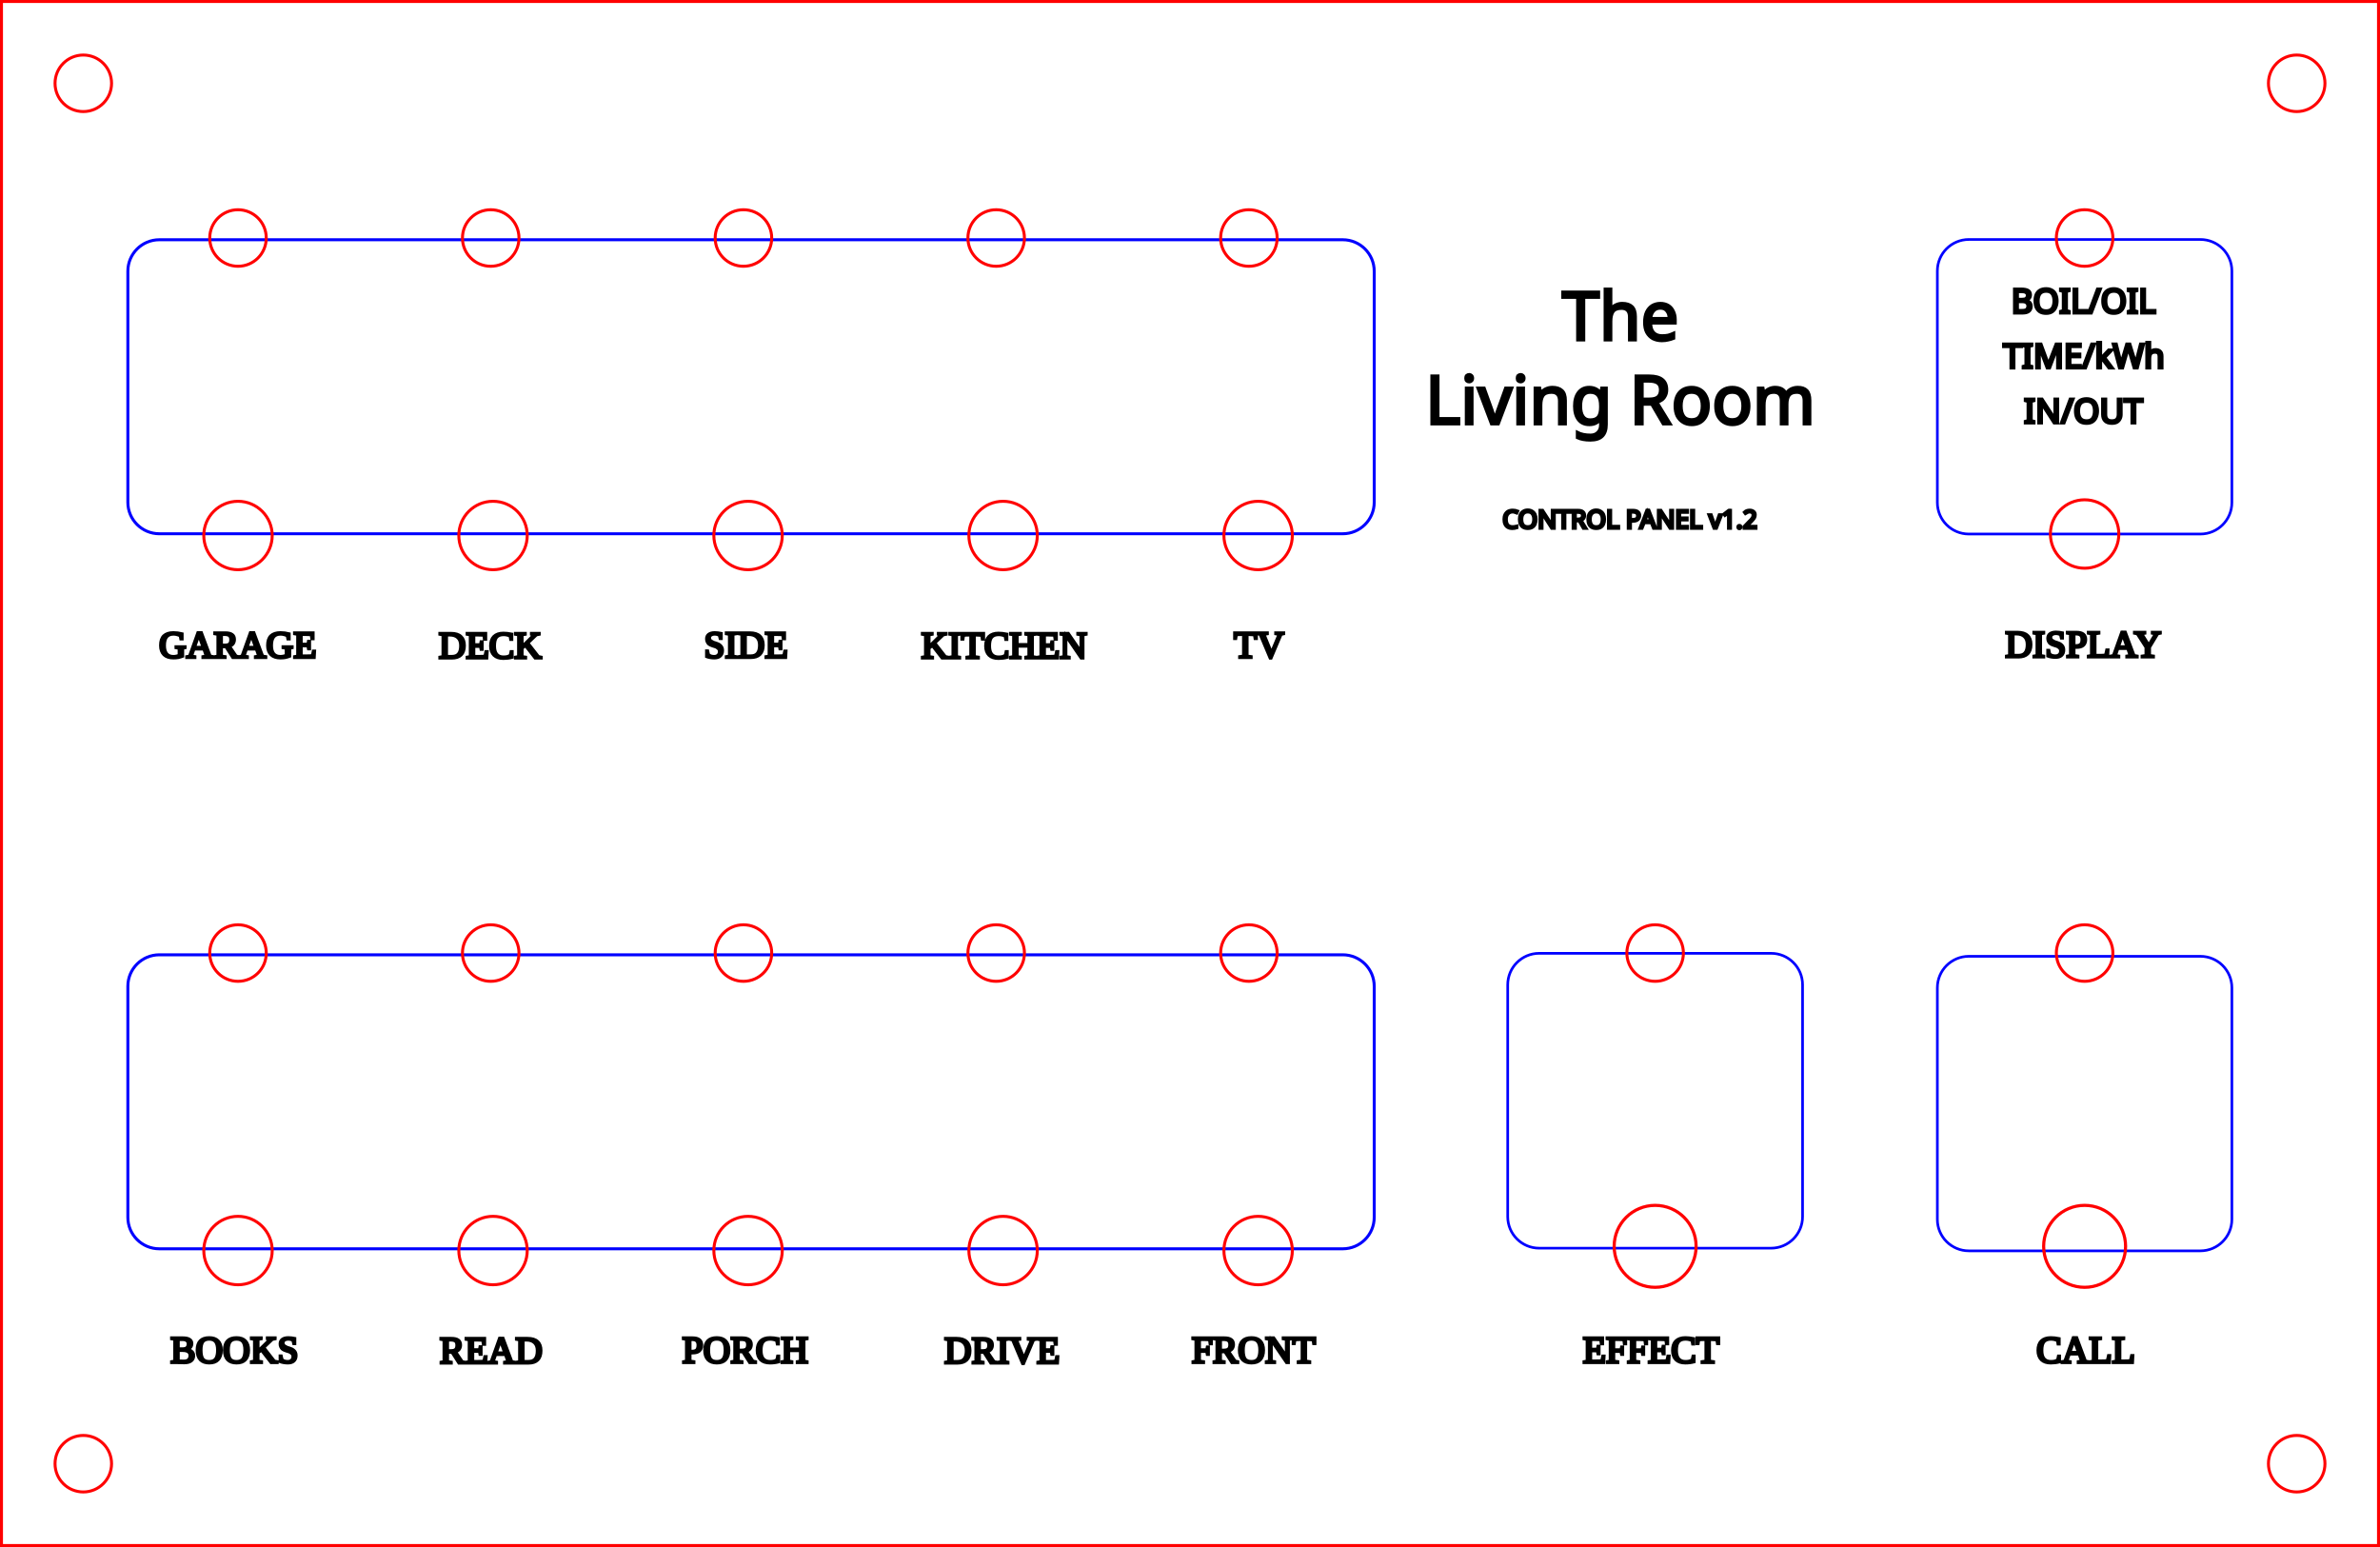
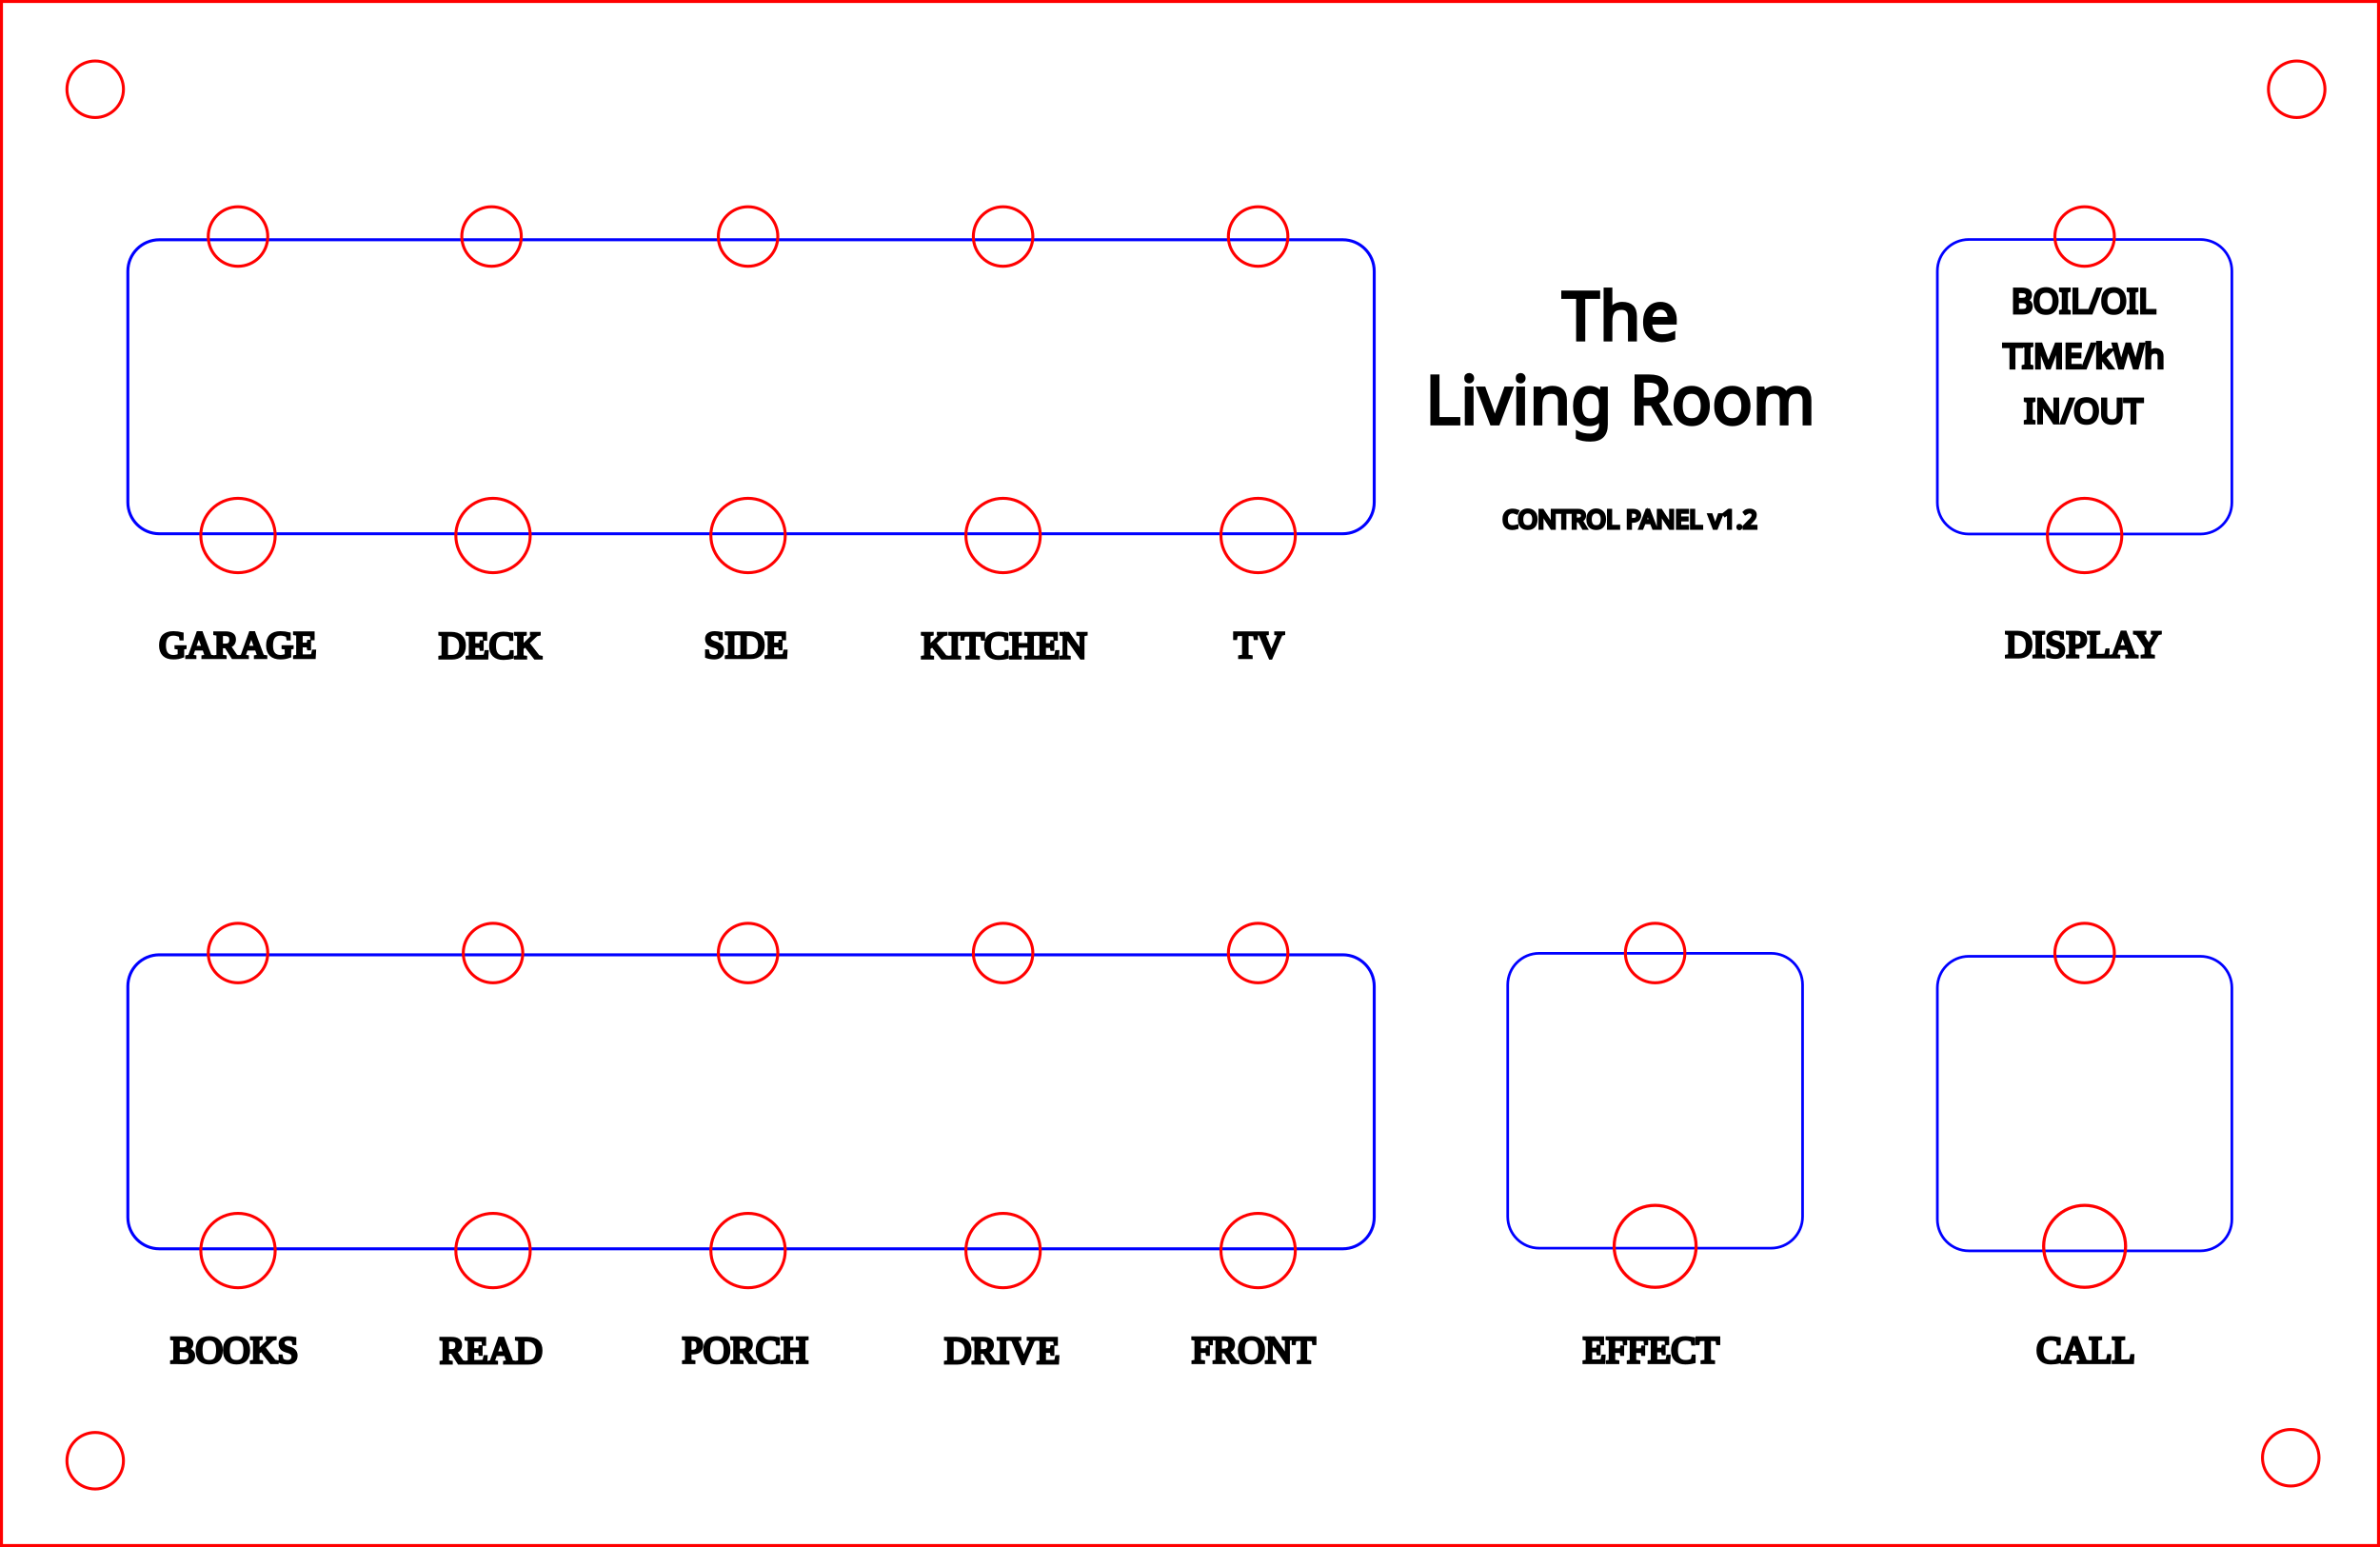
<svg xmlns="http://www.w3.org/2000/svg" width="200mm" height="130mm" viewBox="0 0 200 130" version="1.1" id="svg5">
  <defs id="defs2">
    </defs>
  <g id="layer1" transform="translate(-5,-5)">
-     <circle style="fill:none;stroke:#ff0000;stroke-width:0.249;stroke-dasharray:none;stroke-opacity:1" id="path3128" cx="12" cy="12" r="2.375" />
-     <circle style="fill:none;stroke:#ff0000;stroke-width:0.249;stroke-dasharray:none;stroke-opacity:1" id="path3128-3" cx="12" cy="128" r="2.375" />
-     <circle style="fill:none;stroke:#ff0000;stroke-width:0.249;stroke-dasharray:none;stroke-opacity:1" id="path3128-3-6" cx="198" cy="128" r="2.375" />
-     <ellipse style="fill:none;stroke:#ff0000;stroke-width:0.249;stroke-dasharray:none;stroke-opacity:1" id="path3128-3-6-7" cx="198" cy="12" rx="2.375" ry="2.375" />
+     <circle style="fill:none;stroke:#ff0000;stroke-width:0.249;stroke-dasharray:none;stroke-opacity:1" id="path3128" cx="13" cy="12.5" r="2.375" />
+     <circle style="fill:none;stroke:#ff0000;stroke-width:0.249;stroke-dasharray:none;stroke-opacity:1" id="path3128-3" cx="13" cy="127.75" r="2.375" />
+     <circle style="fill:none;stroke:#ff0000;stroke-width:0.249;stroke-dasharray:none;stroke-opacity:1" id="path3128-3-6" cx="197.5" cy="127.5" r="2.375" />
+     <ellipse style="fill:none;stroke:#ff0000;stroke-width:0.249;stroke-dasharray:none;stroke-opacity:1" id="path3128-3-6-7" cx="198" cy="12.5" rx="2.375" ry="2.375" />
    <rect style="fill:none;stroke:#ff0000;stroke-width:0.25;stroke-dasharray:none;stroke-opacity:1" id="rect111" width="199.75" height="129.75" x="5.125" y="5.125" />
    <path style="fill:none;stroke:#0000ff;stroke-width:0.25;stroke-dasharray:none;stroke-opacity:1" id="rect2667" width="104.737" height="24.705" x="15.744" y="25.147" d="m 18.39,25.147 h 99.445 a 2.646,2.646 45 0 1 2.646,2.646 v 19.414 a 2.646,2.646 135 0 1 -2.646,2.646 H 18.39 A 2.646,2.646 45 0 1 15.744,47.207 V 27.793 a 2.646,2.646 135 0 1 2.646,-2.646 z" />
-     <circle style="fill:none;stroke:#ff0000;stroke-width:0.25;stroke-dasharray:none;stroke-opacity:1" id="path3452-7" cx="25" cy="25" r="2.375" />
-     <circle style="fill:none;stroke:#ff0000;stroke-width:0.25;stroke-dasharray:none;stroke-opacity:1" id="path3452-3-8" cx="109.949" cy="25" r="2.375" />
-     <circle style="fill:none;stroke:#ff0000;stroke-width:0.25;stroke-dasharray:none;stroke-opacity:1" id="path3452-3-6-6" cx="88.712" cy="25" r="2.375" />
-     <circle style="fill:none;stroke:#ff0000;stroke-width:0.25;stroke-dasharray:none;stroke-opacity:1" id="path3452-3-6-7-8" cx="67.474" cy="25" r="2.375" />
-     <circle style="fill:none;stroke:#ff0000;stroke-width:0.25;stroke-dasharray:none;stroke-opacity:1" id="path3452-3-6-5-8" cx="46.237" cy="25" r="2.375" />
+     <circle style="fill:none;stroke:#ff0000;stroke-width:0.25;stroke-dasharray:none;stroke-opacity:1" id="path3452-7" cx="25" cy="24.875" r="2.5" />
+     <circle style="fill:none;stroke:#ff0000;stroke-width:0.25;stroke-dasharray:none;stroke-opacity:1" id="path3452-3-8" cx="110.725" cy="24.875" r="2.5" />
+     <circle style="fill:none;stroke:#ff0000;stroke-width:0.25;stroke-dasharray:none;stroke-opacity:1" id="path3452-3-6-6" cx="89.293" cy="24.875" r="2.5" />
+     <circle style="fill:none;stroke:#ff0000;stroke-width:0.25;stroke-dasharray:none;stroke-opacity:1" id="path3452-3-6-7-8" cx="67.862" cy="24.875" r="2.5" />
+     <circle style="fill:none;stroke:#ff0000;stroke-width:0.25;stroke-dasharray:none;stroke-opacity:1" id="path3452-3-6-5-8" cx="46.306" cy="24.875" r="2.5" />
    <path style="fill:none;stroke:#0000ff;stroke-width:0.223;stroke-dasharray:none;stroke-opacity:1" id="rect2667-6-6" width="24.75" height="24.75" x="167.803" y="25.125" d="m 170.449,25.125 h 19.458 a 2.646,2.646 45 0 1 2.646,2.646 v 19.459 a 2.646,2.646 135 0 1 -2.646,2.646 l -19.458,0 a 2.646,2.646 45 0 1 -2.646,-2.646 V 27.771 A 2.646,2.646 135 0 1 170.449,25.125 Z" />
    <path style="fill:none;stroke:#0000ff;stroke-width:0.223;stroke-dasharray:none;stroke-opacity:1" id="rect2667-6-6-6" width="24.75" height="24.75" x="167.803" y="85.362" d="m 170.449,85.362 h 19.458 a 2.646,2.646 45 0 1 2.646,2.646 v 19.459 a 2.646,2.646 135 0 1 -2.646,2.646 l -19.458,0 a 2.646,2.646 45 0 1 -2.646,-2.646 V 88.008 a 2.646,2.646 135 0 1 2.646,-2.646 z" />
    <path style="fill:none;stroke:#0000ff;stroke-width:0.223;stroke-dasharray:none;stroke-opacity:1" id="rect2667-6-6-6-6" width="24.777" height="24.777" x="131.699" y="85.111" d="m 134.345,85.111 h 19.485 a 2.646,2.646 45 0 1 2.646,2.646 v 19.485 a 2.646,2.646 135 0 1 -2.646,2.646 h -19.485 a 2.646,2.646 45 0 1 -2.646,-2.646 V 87.757 a 2.646,2.646 135 0 1 2.646,-2.646 z" />
    <circle style="fill:none;stroke:#ff0000;stroke-width:0.263;stroke-dasharray:none;stroke-opacity:1" id="path3828" cx="180.178" cy="109.734" r="3.443" />
    <circle style="fill:none;stroke:#ff0000;stroke-width:0.263;stroke-dasharray:none;stroke-opacity:1" id="path3828-9" cx="144.087" cy="109.734" r="3.443" />
  </g>
  <g id="layer2" transform="translate(-5,-5)">
    <text xml:space="preserve" style="font-size:3.175px;fill:#000000;fill-opacity:1;stroke:#000000;stroke-width:0.25;stroke-dasharray:none;stroke-opacity:1" x="19.324" y="119.504" id="text4139">
      <tspan id="tspan4137" style="fill:#000000;fill-opacity:1;stroke:#000000;stroke-width:0.25;stroke-opacity:1" x="19.324" y="119.504">BOOKS</tspan>
    </text>
    <text xml:space="preserve" style="font-size:3.175px;fill:#000000;fill-opacity:1;stroke:#000000;stroke-width:0.25;stroke-dasharray:none;stroke-opacity:1" x="41.955" y="119.549" id="text4347">
      <tspan id="tspan4345" style="fill:#000000;fill-opacity:1;stroke:#000000;stroke-width:0.25;stroke-opacity:1" x="41.955" y="119.549">READ</tspan>
    </text>
    <text xml:space="preserve" style="font-size:3.175px;fill:#000000;fill-opacity:1;stroke:#000000;stroke-width:0.25;stroke-dasharray:none;stroke-opacity:1" x="62.329" y="119.504" id="text4351">
      <tspan style="fill:#000000;fill-opacity:1;stroke:#000000;stroke-width:0.25;stroke-opacity:1" x="62.329" y="119.504" id="tspan4353">PORCH</tspan>
    </text>
    <text xml:space="preserve" style="font-size:3.175px;fill:#000000;fill-opacity:1;stroke:#000000;stroke-width:0.25;stroke-dasharray:none;stroke-opacity:1" x="84.357" y="119.549" id="text4359">
      <tspan id="tspan4357" style="fill:#000000;fill-opacity:1;stroke:#000000;stroke-width:0.25;stroke-opacity:1" x="84.357" y="119.549">DRIVE</tspan>
    </text>
    <text xml:space="preserve" style="font-size:3.175px;fill:#000000;fill-opacity:1;stroke:#000000;stroke-width:0.25;stroke-dasharray:none;stroke-opacity:1" x="105.141" y="119.504" id="text4363">
      <tspan id="tspan4361" style="fill:#000000;fill-opacity:1;stroke:#000000;stroke-width:0.25;stroke-opacity:1" x="105.141" y="119.504">FRONT</tspan>
    </text>
    <text xml:space="preserve" style="font-size:3.175px;fill:#000000;fill-opacity:1;stroke:#000000;stroke-width:0.25;stroke-dasharray:none;stroke-opacity:1" x="138.017" y="119.504" id="text4363-4">
      <tspan id="tspan4361-4" style="fill:#000000;fill-opacity:1;stroke:#000000;stroke-width:0.25;stroke-opacity:1" x="138.017" y="119.504">EFFECT</tspan>
    </text>
    <text xml:space="preserve" style="font-size:3.175px;fill:#000000;fill-opacity:1;stroke:#000000;stroke-width:0.25;stroke-dasharray:none;stroke-opacity:1" x="176.134" y="119.504" id="text4363-4-3">
      <tspan id="tspan4361-4-0" style="fill:#000000;fill-opacity:1;stroke:#000000;stroke-width:0.25;stroke-opacity:1" x="176.134" y="119.504">CALL</tspan>
    </text>
    <text xml:space="preserve" style="font-size:3.175px;fill:#000000;fill-opacity:1;stroke:#000000;stroke-width:0.25;stroke-dasharray:none;stroke-opacity:1" x="18.366" y="60.257" id="text4139-6">
      <tspan id="tspan4137-5" style="fill:#000000;fill-opacity:1;stroke:#000000;stroke-width:0.25;stroke-opacity:1" x="18.366" y="60.257">GARAGE</tspan>
    </text>
    <text xml:space="preserve" style="font-size:3.175px;fill:#000000;fill-opacity:1;stroke:#000000;stroke-width:0.25;stroke-dasharray:none;stroke-opacity:1" x="173.51" y="60.212" id="text4139-6-4">
      <tspan id="tspan4137-5-7" style="fill:#000000;fill-opacity:1;stroke:#000000;stroke-width:0.25;stroke-opacity:1" x="173.51" y="60.212">DISPLAY</tspan>
    </text>
    <text xml:space="preserve" style="font-style:normal;font-variant:normal;font-weight:normal;font-stretch:normal;font-size:2.822px;font-family:sans-serif;-inkscape-font-specification:'sans-serif, Normal';font-variant-ligatures:normal;font-variant-caps:normal;font-variant-numeric:normal;font-variant-east-asian:normal;fill:#000000;fill-opacity:1;stroke:#000000;stroke-width:0.25;stroke-dasharray:none;stroke-opacity:1" x="174.002" y="31.306" id="text4139-6-4-1">
      <tspan id="tspan4137-5-7-7" style="font-style:normal;font-variant:normal;font-weight:normal;font-stretch:normal;font-size:2.822px;font-family:sans-serif;-inkscape-font-specification:'sans-serif, Normal';font-variant-ligatures:normal;font-variant-caps:normal;font-variant-numeric:normal;font-variant-east-asian:normal;fill:#000000;fill-opacity:1;stroke:#000000;stroke-width:0.25;stroke-opacity:1" x="174.002" y="31.306">BOIL/OIL</tspan>
    </text>
    <text xml:space="preserve" style="font-style:normal;font-variant:normal;font-weight:normal;font-stretch:normal;font-size:2.822px;font-family:sans-serif;-inkscape-font-specification:'sans-serif, Normal';font-variant-ligatures:normal;font-variant-caps:normal;font-variant-numeric:normal;font-variant-east-asian:normal;fill:#000000;fill-opacity:1;stroke:#000000;stroke-width:0.25;stroke-dasharray:none;stroke-opacity:1" x="173.333" y="35.927" id="text4139-6-4-1-2">
      <tspan id="tspan4137-5-7-7-7" style="font-style:normal;font-variant:normal;font-weight:normal;font-stretch:normal;font-size:2.822px;font-family:sans-serif;-inkscape-font-specification:'sans-serif, Normal';font-variant-ligatures:normal;font-variant-caps:normal;font-variant-numeric:normal;font-variant-east-asian:normal;fill:#000000;fill-opacity:1;stroke:#000000;stroke-width:0.25;stroke-opacity:1" x="173.333" y="35.927">TIME/kWh</tspan>
    </text>
    <text xml:space="preserve" style="font-style:normal;font-variant:normal;font-weight:normal;font-stretch:normal;font-size:2.822px;font-family:sans-serif;-inkscape-font-specification:'sans-serif, Normal';font-variant-ligatures:normal;font-variant-caps:normal;font-variant-numeric:normal;font-variant-east-asian:normal;fill:#000000;fill-opacity:1;stroke:#000000;stroke-width:0.25;stroke-dasharray:none;stroke-opacity:1" x="175.083" y="40.547" id="text4139-6-4-1-22">
      <tspan id="tspan4137-5-7-7-6" style="font-style:normal;font-variant:normal;font-weight:normal;font-stretch:normal;font-size:2.822px;font-family:sans-serif;-inkscape-font-specification:'sans-serif, Normal';font-variant-ligatures:normal;font-variant-caps:normal;font-variant-numeric:normal;font-variant-east-asian:normal;fill:#000000;fill-opacity:1;stroke:#000000;stroke-width:0.25;stroke-opacity:1" x="175.083" y="40.547">IN/OUT</tspan>
    </text>
    <text xml:space="preserve" style="font-size:3.175px;fill:#000000;fill-opacity:1;stroke:#000000;stroke-width:0.25;stroke-dasharray:none;stroke-opacity:1" x="41.867" y="60.302" id="text4347-6">
      <tspan id="tspan4345-9" style="fill:#000000;fill-opacity:1;stroke:#000000;stroke-width:0.25;stroke-opacity:1" x="41.867" y="60.302">DECK</tspan>
    </text>
    <text xml:space="preserve" style="font-size:3.175px;fill:#000000;fill-opacity:1;stroke:#000000;stroke-width:0.25;stroke-dasharray:none;stroke-opacity:1" x="64.158" y="60.257" id="text4351-3">
      <tspan style="fill:#000000;fill-opacity:1;stroke:#000000;stroke-width:0.25;stroke-opacity:1" x="64.158" y="60.257" id="tspan4353-7">SIDE</tspan>
    </text>
    <text xml:space="preserve" style="font-size:3.175px;fill:#000000;fill-opacity:1;stroke:#000000;stroke-width:0.25;stroke-dasharray:none;stroke-opacity:1" x="82.415" y="60.302" id="text4359-4">
      <tspan id="tspan4357-5" style="fill:#000000;fill-opacity:1;stroke:#000000;stroke-width:0.25;stroke-opacity:1" x="82.415" y="60.302">KITCHEN</tspan>
    </text>
    <text xml:space="preserve" style="font-size:3.175px;text-align:center;text-anchor:middle;fill:#000000;fill-opacity:1;stroke:#000000;stroke-width:0.25;stroke-dasharray:none;stroke-opacity:1" x="143.944" y="33.571" id="text4359-4-6">
      <tspan style="font-style:normal;font-variant:normal;font-weight:normal;font-stretch:normal;font-size:5.644px;font-family:sans-serif;-inkscape-font-specification:'sans-serif, Normal';font-variant-ligatures:normal;font-variant-caps:normal;font-variant-numeric:normal;font-variant-east-asian:normal;text-align:center;text-anchor:middle;fill:#000000;fill-opacity:1;stroke:#000000;stroke-width:0.25;stroke-opacity:1" x="143.944" y="33.571" id="tspan1418">The</tspan>
      <tspan style="font-style:normal;font-variant:normal;font-weight:normal;font-stretch:normal;font-size:5.644px;font-family:sans-serif;-inkscape-font-specification:'sans-serif, Normal';font-variant-ligatures:normal;font-variant-caps:normal;font-variant-numeric:normal;font-variant-east-asian:normal;text-align:center;text-anchor:middle;fill:#000000;fill-opacity:1;stroke:#000000;stroke-width:0.25;stroke-opacity:1" x="143.944" y="40.626" id="tspan1428">Living Room</tspan>
      <tspan style="font-style:normal;font-variant:normal;font-weight:normal;font-stretch:normal;font-size:2.822px;font-family:sans-serif;-inkscape-font-specification:'sans-serif, Normal';font-variant-ligatures:normal;font-variant-caps:normal;font-variant-numeric:normal;font-variant-east-asian:normal;text-align:center;text-anchor:middle;fill:#000000;fill-opacity:1;stroke:#000000;stroke-width:0.25;stroke-opacity:1" x="143.944" y="45.429" id="tspan5048" />
      <tspan style="font-style:normal;font-variant:normal;font-weight:normal;font-stretch:normal;font-size:2.117px;font-family:sans-serif;-inkscape-font-specification:'sans-serif, Normal';font-variant-ligatures:normal;font-variant-caps:normal;font-variant-numeric:normal;font-variant-east-asian:normal;text-align:center;text-anchor:middle;fill:#000000;fill-opacity:1;stroke:#000000;stroke-width:0.25;stroke-opacity:1" x="143.944" y="49.398" id="tspan1424">CONTROL PANEL v1.2</tspan>
    </text>
    <text xml:space="preserve" style="font-size:3.175px;fill:#000000;fill-opacity:1;stroke:#000000;stroke-width:0.25;stroke-dasharray:none;stroke-opacity:1" x="108.687" y="60.257" id="text4363-2">
      <tspan id="tspan4361-5" style="fill:#000000;fill-opacity:1;stroke:#000000;stroke-width:0.25;stroke-opacity:1" x="108.687" y="60.257">TV</tspan>
    </text>
    <path style="fill:none;stroke:#0000ff;stroke-width:0.25;stroke-dasharray:none;stroke-opacity:1" id="rect2667-3" width="104.737" height="24.705" x="15.744" y="85.235" d="m 18.39,85.235 h 99.445 a 2.646,2.646 45 0 1 2.646,2.646 v 19.414 a 2.646,2.646 135 0 1 -2.646,2.646 H 18.39 a 2.646,2.646 45 0 1 -2.646,-2.646 V 87.881 a 2.646,2.646 135 0 1 2.646,-2.646 z" />
-     <circle style="fill:none;stroke:#ff0000;stroke-width:0.25;stroke-dasharray:none;stroke-opacity:1" id="path3452-1-9" cx="25" cy="110.088" r="2.875" />
-     <circle style="fill:none;stroke:#ff0000;stroke-width:0.25;stroke-dasharray:none;stroke-opacity:1" id="path3452-1-9-6" cx="25" cy="50" r="2.875" />
-     <circle style="fill:none;stroke:#ff0000;stroke-width:0.25;stroke-dasharray:none;stroke-opacity:1" id="path3452-1-9-5" cx="46.431" cy="50" r="2.875" />
-     <circle style="fill:none;stroke:#ff0000;stroke-width:0.25;stroke-dasharray:none;stroke-opacity:1" id="path3452-1-9-58" cx="67.862" cy="50" r="2.875" />
-     <circle style="fill:none;stroke:#ff0000;stroke-width:0.25;stroke-dasharray:none;stroke-opacity:1" id="path3452-1-9-1" cx="89.293" cy="50" r="2.875" />
-     <circle style="fill:none;stroke:#ff0000;stroke-width:0.25;stroke-dasharray:none;stroke-opacity:1" id="path3452-1-9-2" cx="110.725" cy="50" r="2.875" />
-     <circle style="fill:none;stroke:#ff0000;stroke-width:0.25;stroke-dasharray:none;stroke-opacity:1" id="path3452-1-9-7" cx="46.431" cy="110.088" r="2.875" />
-     <circle style="fill:none;stroke:#ff0000;stroke-width:0.25;stroke-dasharray:none;stroke-opacity:1" id="path3452-1-9-0" cx="67.862" cy="110.088" r="2.875" />
-     <circle style="fill:none;stroke:#ff0000;stroke-width:0.25;stroke-dasharray:none;stroke-opacity:1" id="path3452-1-9-3" cx="89.293" cy="110.088" r="2.875" />
-     <circle style="fill:none;stroke:#ff0000;stroke-width:0.25;stroke-dasharray:none;stroke-opacity:1" id="path3452-1-9-9" cx="110.725" cy="110.088" r="2.875" />
-     <circle style="fill:none;stroke:#ff0000;stroke-width:0.25;stroke-dasharray:none;stroke-opacity:1" id="path3452-1-9-99" cx="180.178" cy="49.874" r="2.875" />
-     <circle style="fill:none;stroke:#ff0000;stroke-width:0.25;stroke-dasharray:none;stroke-opacity:1" id="path3452-7-6" cx="25" cy="85.088" r="2.375" />
-     <circle style="fill:none;stroke:#ff0000;stroke-width:0.25;stroke-dasharray:none;stroke-opacity:1" id="path3452-3-8-8" cx="109.949" cy="85.088" r="2.375" />
-     <circle style="fill:none;stroke:#ff0000;stroke-width:0.25;stroke-dasharray:none;stroke-opacity:1" id="path3452-3-8-8-8" cx="144.087" cy="85.088" r="2.375" />
-     <circle style="fill:none;stroke:#ff0000;stroke-width:0.25;stroke-dasharray:none;stroke-opacity:1" id="path3452-3-8-8-8-0" cx="180.178" cy="85.088" r="2.375" />
-     <circle style="fill:none;stroke:#ff0000;stroke-width:0.25;stroke-dasharray:none;stroke-opacity:1" id="path3452-3-8-8-8-0-7" cx="180.178" cy="25" r="2.375" />
-     <circle style="fill:none;stroke:#ff0000;stroke-width:0.25;stroke-dasharray:none;stroke-opacity:1" id="path3452-3-6-6-9" cx="88.712" cy="85.088" r="2.375" />
-     <circle style="fill:none;stroke:#ff0000;stroke-width:0.25;stroke-dasharray:none;stroke-opacity:1" id="path3452-3-6-7-8-2" cx="67.474" cy="85.088" r="2.375" />
-     <circle style="fill:none;stroke:#ff0000;stroke-width:0.25;stroke-dasharray:none;stroke-opacity:1" id="path3452-3-6-5-8-6" cx="46.237" cy="85.088" r="2.375" />
+     <circle style="fill:none;stroke:#ff0000;stroke-width:0.25;stroke-dasharray:none;stroke-opacity:1" id="path3452-1-9" cx="25" cy="110.088" r="3.125" />
+     <circle style="fill:none;stroke:#ff0000;stroke-width:0.25;stroke-dasharray:none;stroke-opacity:1" id="path3452-1-9-6" cx="25" cy="50" r="3.125" />
+     <circle style="fill:none;stroke:#ff0000;stroke-width:0.25;stroke-dasharray:none;stroke-opacity:1" id="path3452-1-9-5" cx="46.431" cy="50" r="3.125" />
+     <circle style="fill:none;stroke:#ff0000;stroke-width:0.25;stroke-dasharray:none;stroke-opacity:1" id="path3452-1-9-58" cx="67.862" cy="50" r="3.125" />
+     <circle style="fill:none;stroke:#ff0000;stroke-width:0.25;stroke-dasharray:none;stroke-opacity:1" id="path3452-1-9-1" cx="89.293" cy="50" r="3.125" />
+     <circle style="fill:none;stroke:#ff0000;stroke-width:0.25;stroke-dasharray:none;stroke-opacity:1" id="path3452-1-9-2" cx="110.725" cy="50" r="3.125" />
+     <circle style="fill:none;stroke:#ff0000;stroke-width:0.25;stroke-dasharray:none;stroke-opacity:1" id="path3452-1-9-7" cx="46.431" cy="110.088" r="3.125" />
+     <circle style="fill:none;stroke:#ff0000;stroke-width:0.25;stroke-dasharray:none;stroke-opacity:1" id="path3452-1-9-0" cx="67.862" cy="110.088" r="3.125" />
+     <circle style="fill:none;stroke:#ff0000;stroke-width:0.25;stroke-dasharray:none;stroke-opacity:1" id="path3452-1-9-3" cx="89.293" cy="110.088" r="3.125" />
+     <circle style="fill:none;stroke:#ff0000;stroke-width:0.25;stroke-dasharray:none;stroke-opacity:1" id="path3452-1-9-9" cx="110.725" cy="110.088" r="3.125" />
+     <circle style="fill:none;stroke:#ff0000;stroke-width:0.25;stroke-dasharray:none;stroke-opacity:1" id="path3452-1-9-99" cx="180.178" cy="50" r="3.125" />
+     <circle style="fill:none;stroke:#ff0000;stroke-width:0.25;stroke-dasharray:none;stroke-opacity:1" id="path3452-7-6" cx="25" cy="85.088" r="2.5" />
+     <circle style="fill:none;stroke:#ff0000;stroke-width:0.25;stroke-dasharray:none;stroke-opacity:1" id="path3452-3-8-8" cx="110.725" cy="85.088" r="2.5" />
+     <circle style="fill:none;stroke:#ff0000;stroke-width:0.25;stroke-dasharray:none;stroke-opacity:1" id="path3452-3-8-8-8" cx="144.087" cy="85.088" r="2.5" />
+     <circle style="fill:none;stroke:#ff0000;stroke-width:0.25;stroke-dasharray:none;stroke-opacity:1" id="path3452-3-8-8-8-0" cx="180.178" cy="85.088" r="2.5" />
+     <circle style="fill:none;stroke:#ff0000;stroke-width:0.25;stroke-dasharray:none;stroke-opacity:1" id="path3452-3-8-8-8-0-7" cx="180.178" cy="24.875" r="2.5" />
+     <circle style="fill:none;stroke:#ff0000;stroke-width:0.25;stroke-dasharray:none;stroke-opacity:1" id="path3452-3-6-6-9" cx="89.293" cy="85.088" r="2.5" />
+     <circle style="fill:none;stroke:#ff0000;stroke-width:0.25;stroke-dasharray:none;stroke-opacity:1" id="path3452-3-6-7-8-2" cx="67.862" cy="85.088" r="2.5" />
+     <circle style="fill:none;stroke:#ff0000;stroke-width:0.25;stroke-dasharray:none;stroke-opacity:1" id="path3452-3-6-5-8-6" cx="46.431" cy="85.088" r="2.5" />
    <text xml:space="preserve" style="font-style:normal;font-variant:normal;font-weight:normal;font-stretch:normal;font-size:5.644px;font-family:sans-serif;-inkscape-font-specification:'sans-serif, Normal';font-variant-ligatures:normal;font-variant-caps:normal;font-variant-numeric:normal;font-variant-east-asian:normal;text-align:center;text-anchor:middle;fill:#000000;fill-opacity:1;stroke:#000000;stroke-width:0.25;stroke-dasharray:none;stroke-opacity:1" x="135.879" y="57.99" id="text5070">
      <tspan id="tspan5068" style="stroke-width:0.25" x="135.879" y="57.99" />
    </text>
  </g>
</svg>
